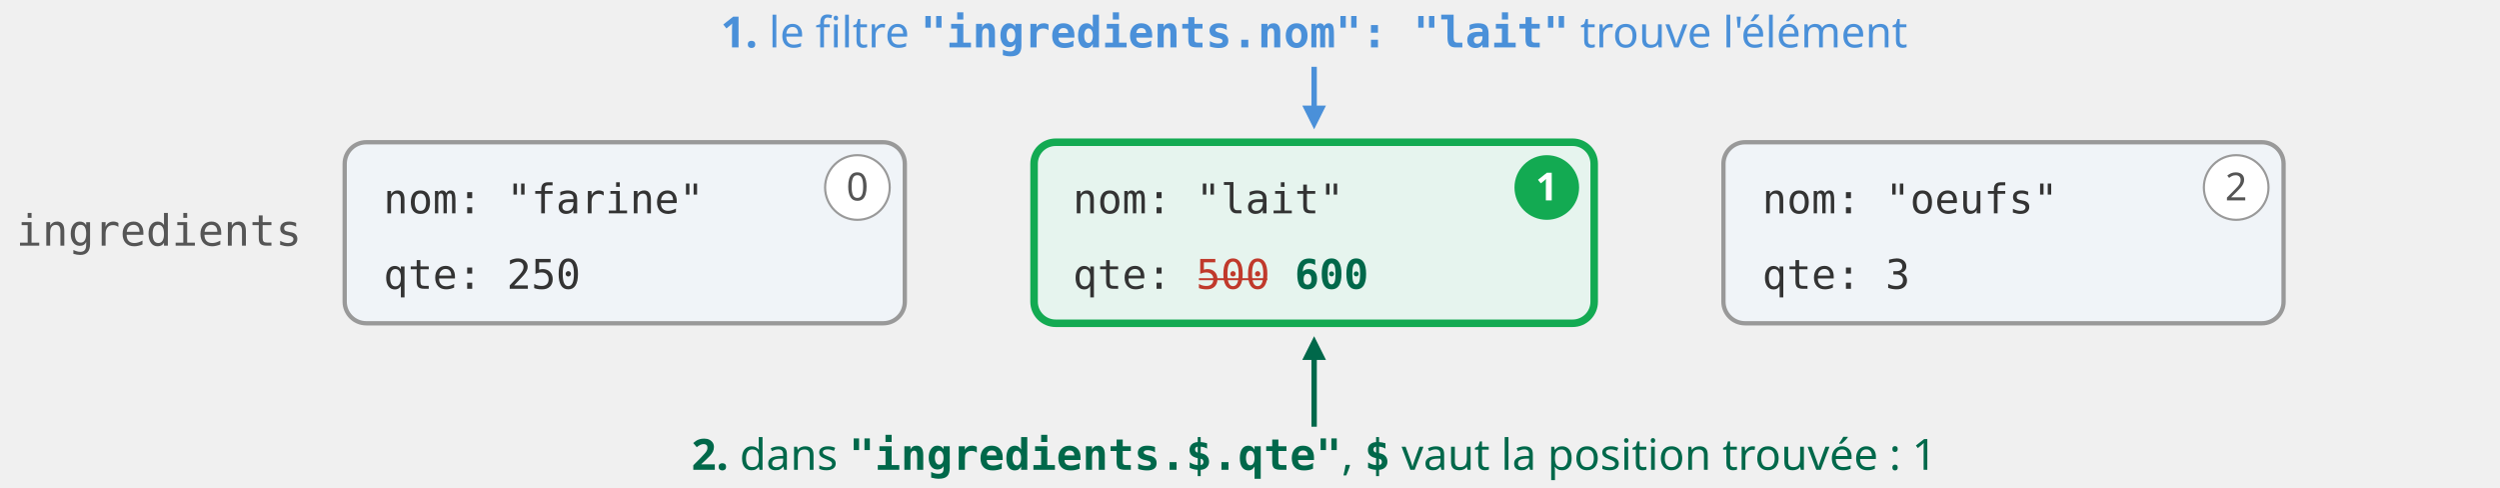
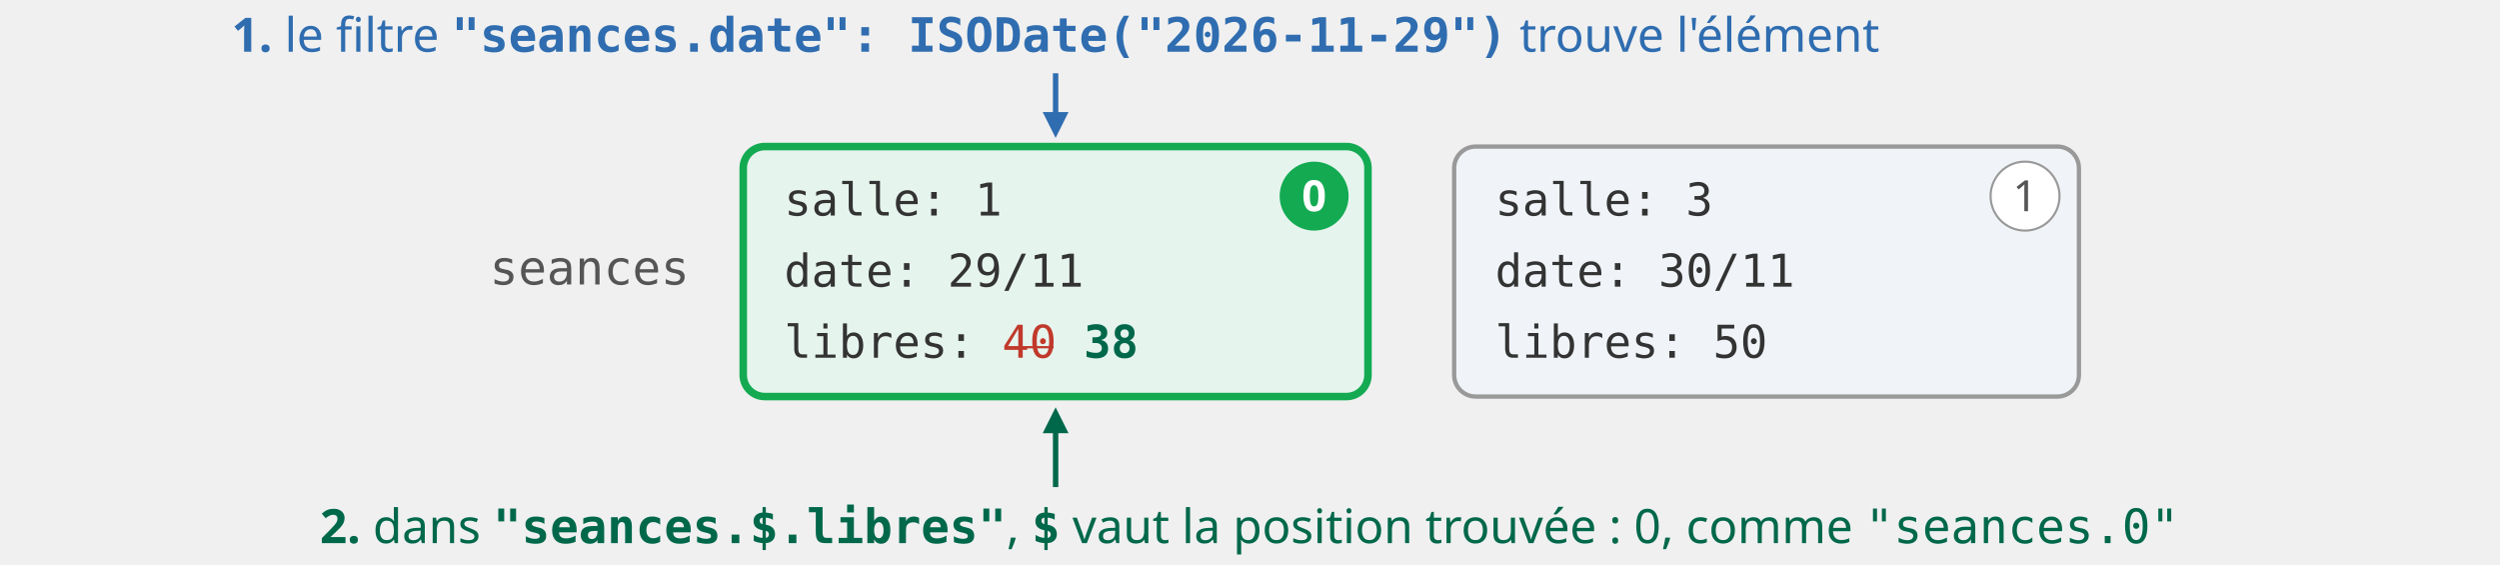
- <svg xmlns="http://www.w3.org/2000/svg" viewBox="0 0 1160 226" font-family="sans-serif" role="img" aria-labelledby="t">
+ <svg xmlns="http://www.w3.org/2000/svg" viewBox="0 0 1160 262" font-family="sans-serif" role="img" aria-labelledby="t">
  <defs>
-     <marker id="fl-bleu" viewBox="0 0 10 10" refX="5" refY="5" markerWidth="11" markerHeight="11" markerUnits="userSpaceOnUse" orient="auto-start-reverse">
-       <path d="M0,0 L10,5 L0,10 z" fill="#4a90d9" />
+     <marker id="fl-bleu" viewBox="0 0 10 10" refX="5" refY="5" markerWidth="12" markerHeight="12" markerUnits="userSpaceOnUse" orient="auto-start-reverse">
+       <path d="M0,0 L10,5 L0,10 z" fill="#2f6db0" />
    </marker>
-     <marker id="fl-vert" viewBox="0 0 10 10" refX="5" refY="5" markerWidth="11" markerHeight="11" markerUnits="userSpaceOnUse" orient="auto-start-reverse">
+     <marker id="fl-vert" viewBox="0 0 10 10" refX="5" refY="5" markerWidth="12" markerHeight="12" markerUnits="userSpaceOnUse" orient="auto-start-reverse">
      <path d="M0,0 L10,5 L0,10 z" fill="#00684a" />
    </marker>
  </defs>
-   <text x="610" y="22" font-size="20" text-anchor="middle" fill="#4a90d9">
-     <tspan font-weight="bold">1.</tspan> le filtre <tspan font-family="monospace" font-weight="bold">"ingredients.nom": "lait"</tspan> trouve l'élément</text>
-   <line x1="610" y1="31" x2="610" y2="54.5" stroke="#4a90d9" stroke-width="2.5" marker-end="url(#fl-bleu)" />
-   <text x="140" y="114" font-size="20" text-anchor="end" fill="#555" font-family="monospace">ingredients</text>
-   <g font-family="monospace" font-size="19" fill="#333">
-     <rect x="160" y="66" width="260" height="84" rx="10" fill="#f0f4f8" stroke="#999" stroke-width="2" />
-     <text x="178" y="99">nom: "farine"</text>
-     <text x="178" y="134">qte: 250</text>
-     <rect x="480" y="66" width="260" height="84" rx="10" fill="#e6f4ee" stroke="#13aa52" stroke-width="3.5" />
-     <text x="498" y="99">nom: "lait"</text>
-     <text x="498" y="134">qte: <tspan fill="#c0392b" text-decoration="line-through">500</tspan>
-       <tspan fill="#00684a" font-weight="bold">600</tspan>
+   <text x="490" y="24" font-size="22" text-anchor="middle" fill="#2f6db0">
+     <tspan font-weight="bold">1.</tspan> le filtre <tspan font-family="monospace" font-weight="bold">"seances.date": ISODate("2026-11-29")</tspan> trouve l'élément</text>
+   <line x1="490" y1="34" x2="490" y2="58" stroke="#2f6db0" stroke-width="2.5" marker-end="url(#fl-bleu)" />
+   <text x="320" y="132" font-size="22" text-anchor="end" fill="#555" font-family="monospace">seances</text>
+   <g font-family="monospace" font-size="21" fill="#333">
+     <rect x="345" y="68" width="290" height="116" rx="10" fill="#e6f4ee" stroke="#13aa52" stroke-width="3.5" />
+     <text x="364" y="100">salle: 1</text>
+     <text x="364" y="133">date: 29/11</text>
+     <text x="364" y="166">libres: <tspan fill="#c0392b" text-decoration="line-through">40</tspan>
+       <tspan fill="#00684a" font-weight="bold">38</tspan>
    </text>
-     <rect x="800" y="66" width="260" height="84" rx="10" fill="#f0f4f8" stroke="#999" stroke-width="2" />
-     <text x="818" y="99">nom: "oeufs"</text>
-     <text x="818" y="134">qte: 3</text>
+     <rect x="675" y="68" width="290" height="116" rx="10" fill="#f0f4f8" stroke="#999" stroke-width="2" />
+     <text x="694" y="100">salle: 3</text>
+     <text x="694" y="133">date: 30/11</text>
+     <text x="694" y="166">libres: 50</text>
  </g>
-   <g font-size="18" fill="#555" text-anchor="middle">
-     <circle cx="398" cy="87" r="15" fill="#fff" stroke="#999" />
-     <text x="398" y="93">0</text>
-     <circle cx="718" cy="87" r="15" fill="#13aa52" />
-     <text x="718" y="93" fill="#fff" font-weight="bold">1</text>
-     <circle cx="1038" cy="87" r="15" fill="#fff" stroke="#999" />
-     <text x="1038" y="93">2</text>
+   <g font-size="20" text-anchor="middle">
+     <circle cx="610" cy="91" r="16" fill="#13aa52" />
+     <text x="610" y="98" fill="#fff" font-weight="bold">0</text>
+     <circle cx="940" cy="91" r="16" fill="#fff" stroke="#999" />
+     <text x="940" y="98" fill="#555">1</text>
  </g>
-   <line x1="610" y1="198" x2="610" y2="161.5" stroke="#00684a" stroke-width="2.5" marker-end="url(#fl-vert)" />
-   <text x="610" y="218" font-size="20" text-anchor="middle" fill="#00684a">
-     <tspan font-weight="bold">2.</tspan> dans <tspan font-family="monospace" font-weight="bold">"ingredients.$.qte"</tspan>, <tspan font-family="monospace" font-weight="bold">$</tspan> vaut la position trouvée : 1</text>
+   <line x1="490" y1="226" x2="490" y2="195" stroke="#00684a" stroke-width="2.5" marker-end="url(#fl-vert)" />
+   <text x="580" y="252" font-size="22" text-anchor="middle" fill="#00684a">
+     <tspan font-weight="bold">2.</tspan> dans <tspan font-family="monospace" font-weight="bold">"seances.$.libres"</tspan>, <tspan font-family="monospace" font-weight="bold">$</tspan> vaut la position trouvée : 0, comme <tspan font-family="monospace">"seances.0"</tspan>
+   </text>
</svg>
